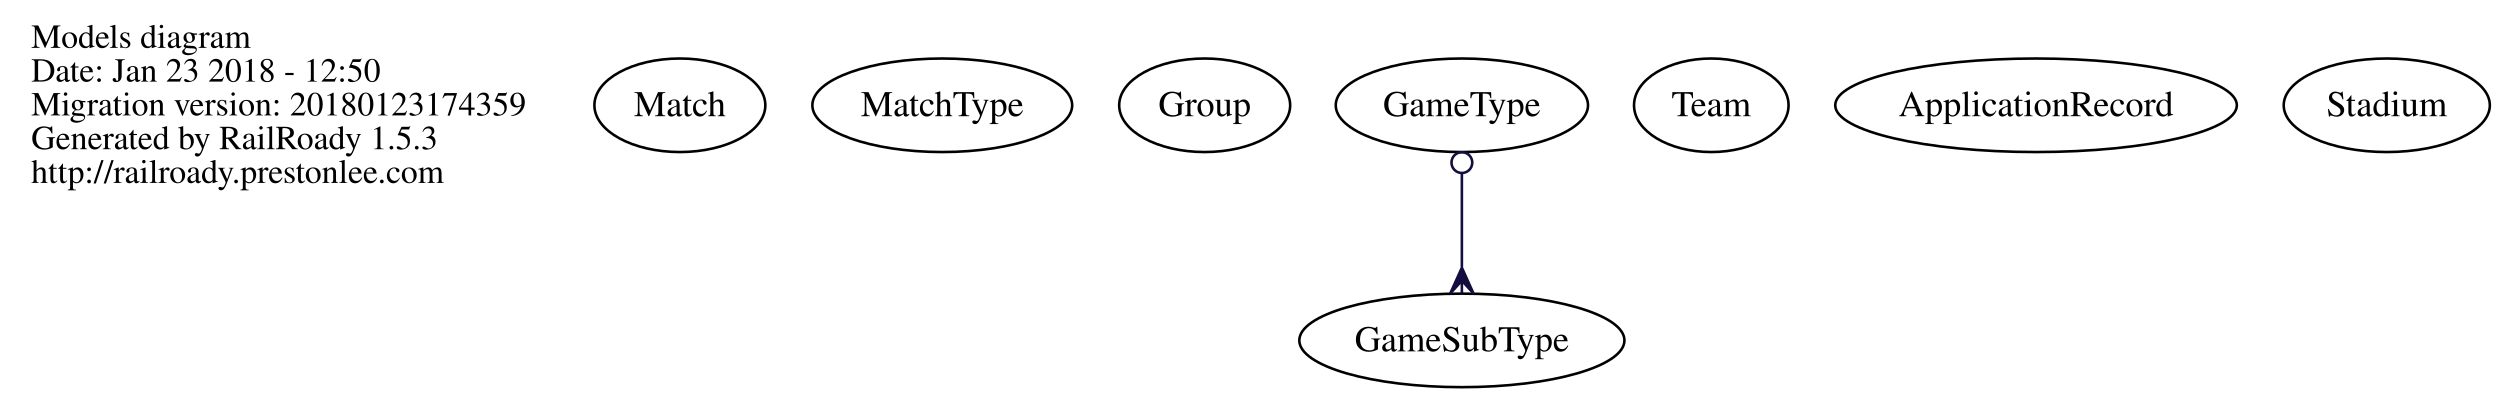
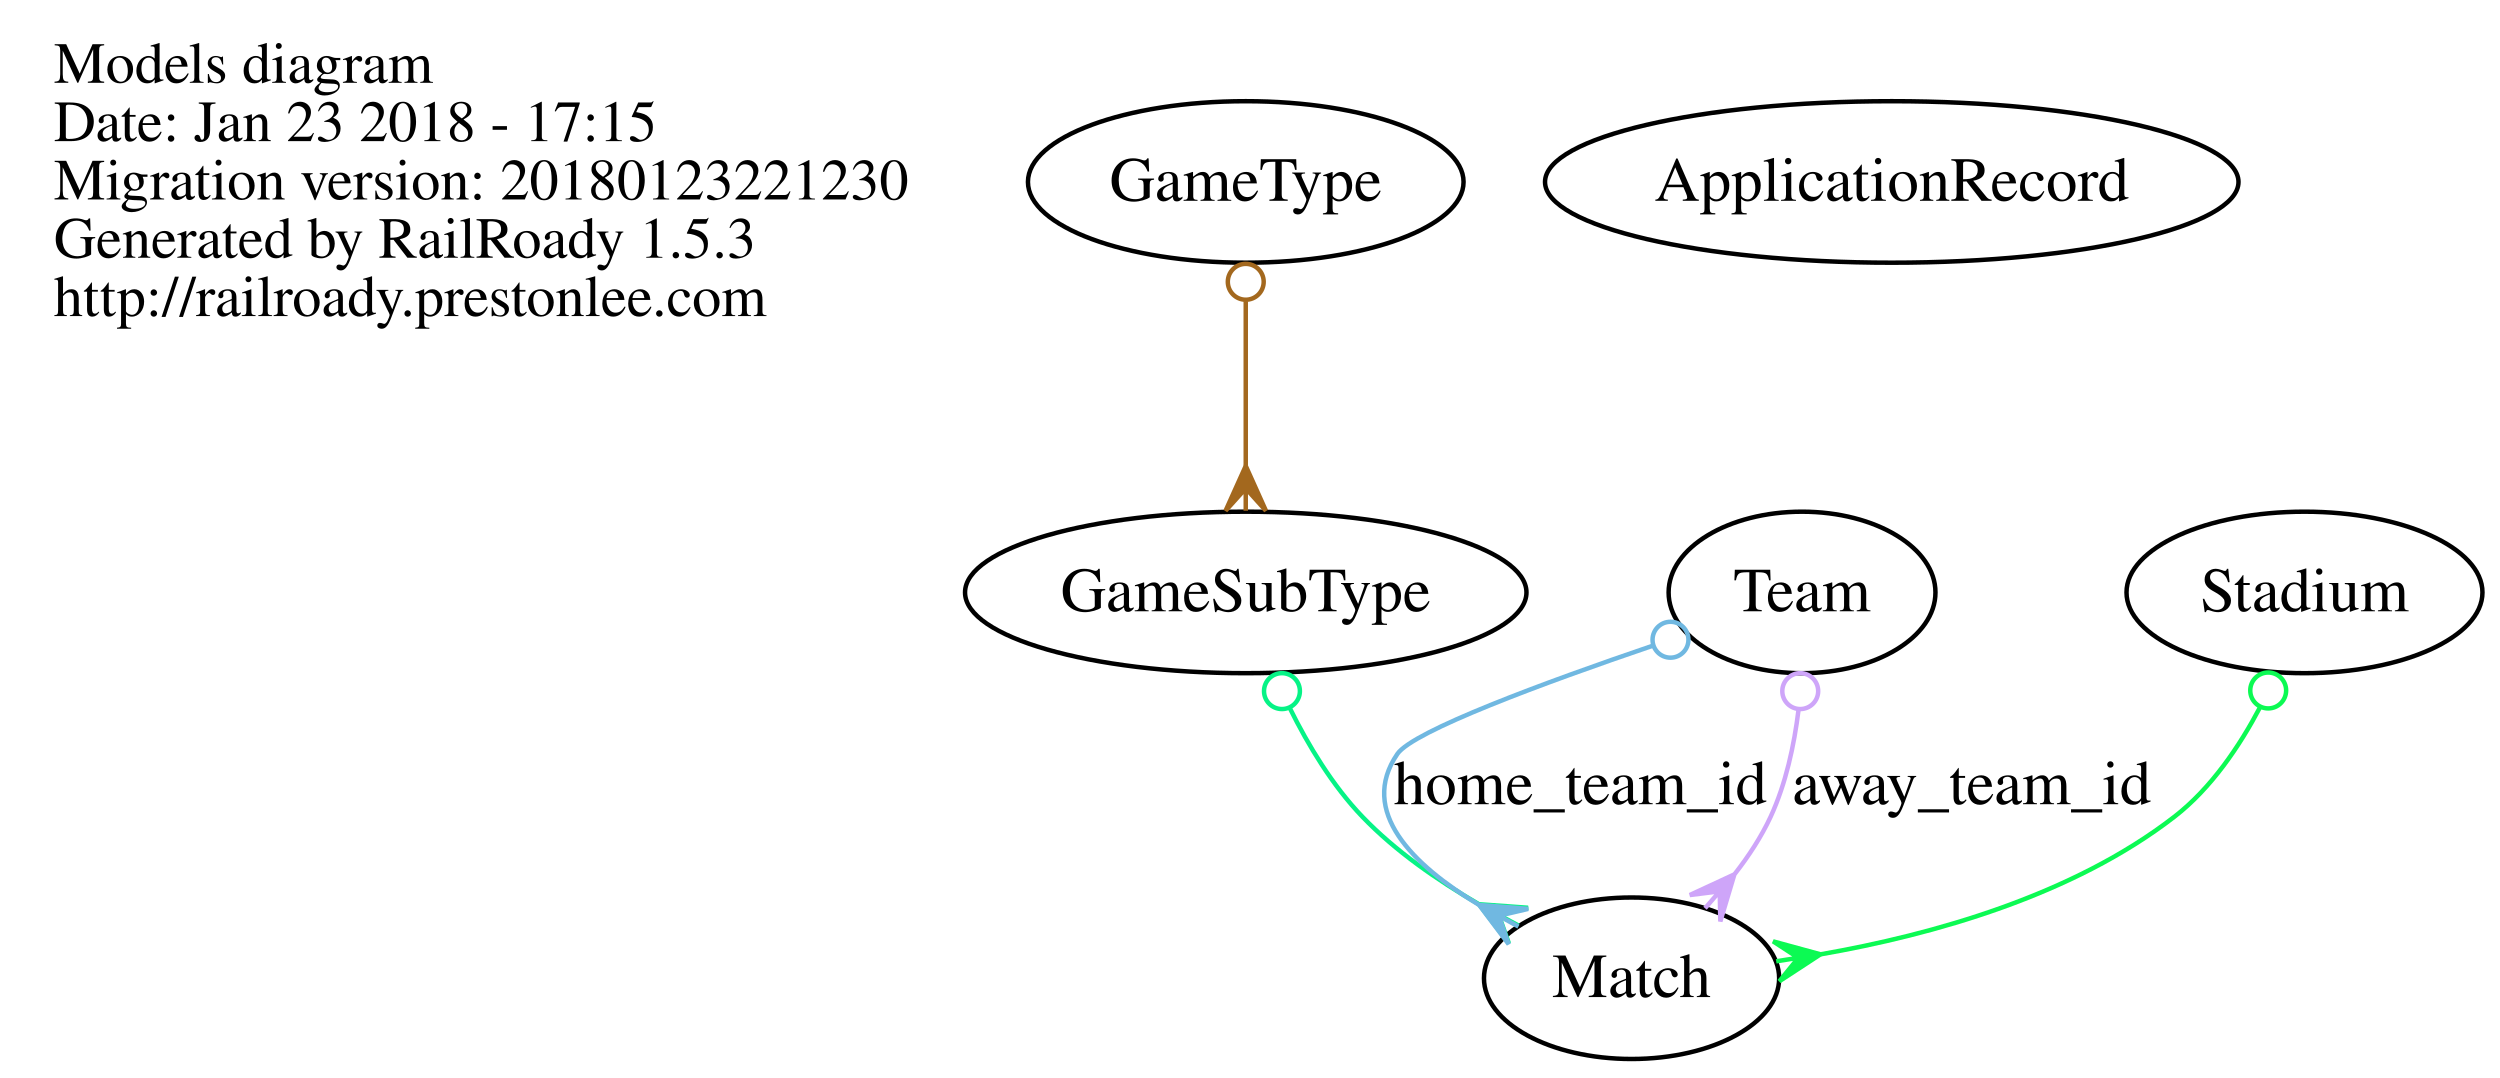
- <svg xmlns="http://www.w3.org/2000/svg" width="962pt" height="153pt" viewBox="0.00 0.00 962.27 153.00">
-   <g id="graph0" class="graph" transform="scale(1 1) rotate(0) translate(4 149)">
-     <polygon fill="none" stroke="none" points="-4,4 -4,-149 958.274,-149 958.274,4 -4,4" />
+ <svg xmlns="http://www.w3.org/2000/svg" width="557pt" height="240pt" viewBox="0.00 0.00 557.27 240.00">
+   <g id="graph0" class="graph" transform="scale(1 1) rotate(0) translate(4 236)">
+     <polygon fill="none" stroke="none" points="-4,4 -4,-236 553.274,-236 553.274,4 -4,4" />
    <g id="node1" class="node">
-       <text text-anchor="start" x="8" y="-130.6" font-family="Times,serif" font-size="13.00">Models diagram</text>
-       <text text-anchor="start" x="8" y="-117.6" font-family="Times,serif" font-size="13.00">Date: Jan 23 2018 - 12:50</text>
-       <text text-anchor="start" x="8" y="-104.6" font-family="Times,serif" font-size="13.00">Migration version: 20180123174359</text>
-       <text text-anchor="start" x="8" y="-91.6" font-family="Times,serif" font-size="13.00">Generated by RailRoady 1.5.3</text>
-       <text text-anchor="start" x="8" y="-78.6" font-family="Times,serif" font-size="13.00">http://railroady.prestonlee.com</text>
+       <text text-anchor="start" x="8" y="-217.6" font-family="Times,serif" font-size="13.00">Models diagram</text>
+       <text text-anchor="start" x="8" y="-204.6" font-family="Times,serif" font-size="13.00">Date: Jan 23 2018 - 17:15</text>
+       <text text-anchor="start" x="8" y="-191.6" font-family="Times,serif" font-size="13.00">Migration version: 20180123221230</text>
+       <text text-anchor="start" x="8" y="-178.6" font-family="Times,serif" font-size="13.00">Generated by RailRoady 1.5.3</text>
+       <text text-anchor="start" x="8" y="-165.6" font-family="Times,serif" font-size="13.00">http://railroady.prestonlee.com</text>
    </g>
    <g id="node2" class="node">
-       <ellipse fill="none" stroke="black" cx="257.688" cy="-108.5" rx="32.899" ry="18" />
-       <text text-anchor="middle" x="257.688" y="-104.3" font-family="Times,serif" font-size="14.00">Match</text>
+       <ellipse fill="none" stroke="black" cx="359.688" cy="-18" rx="32.899" ry="18" />
+       <text text-anchor="middle" x="359.688" y="-13.8" font-family="Times,serif" font-size="14.00">Match</text>
    </g>
    <g id="node3" class="node">
-       <ellipse fill="none" stroke="black" cx="358.688" cy="-108.5" rx="50.006" ry="18" />
-       <text text-anchor="middle" x="358.688" y="-104.3" font-family="Times,serif" font-size="14.00">MatchType</text>
+       <ellipse fill="none" stroke="black" cx="273.688" cy="-104" rx="62.574" ry="18" />
+       <text text-anchor="middle" x="273.688" y="-99.8" font-family="Times,serif" font-size="14.00">GameSubType</text>
+     </g>
+     <g id="edge1" class="edge">
+       <path fill="none" stroke="#06f386" d="M283.512,-78.208C287.641,-69.857 293.048,-60.913 299.688,-54 307.018,-46.368 316.373,-39.856 325.503,-34.593" />
+       <ellipse fill="none" stroke="#06f386" cx="281.758" cy="-82.005" rx="4" ry="4" />
+       <polygon fill="#06f386" stroke="#06f386" points="325.675,-34.5 336.612,-33.711 330.075,-32.125 334.475,-29.75 334.475,-29.75 334.475,-29.75 330.075,-32.125 332.337,-25.791 325.675,-34.5 325.675,-34.5" />
    </g>
    <g id="node4" class="node">
-       <ellipse fill="none" stroke="black" cx="459.688" cy="-108.5" rx="32.908" ry="18" />
-       <text text-anchor="middle" x="459.688" y="-104.3" font-family="Times,serif" font-size="14.00">Group</text>
+       <ellipse fill="none" stroke="black" cx="397.688" cy="-104" rx="29.741" ry="18" />
+       <text text-anchor="middle" x="397.688" y="-99.8" font-family="Times,serif" font-size="14.00">Team</text>
+     </g>
+     <g id="edge2" class="edge">
+       <path fill="none" stroke="#70b8e1" d="M364.493,-92.152C340.231,-83.89 310.977,-73.097 307.488,-68 298.742,-55.225 310.863,-43.282 325.617,-34.385" />
+       <ellipse fill="none" stroke="#70b8e1" cx="368.365" cy="-93.457" rx="4" ry="4" />
+       <polygon fill="#70b8e1" stroke="#70b8e1" points="325.708,-34.335 336.639,-33.459 330.089,-31.925 334.47,-29.516 334.47,-29.516 334.47,-29.516 330.089,-31.925 332.301,-25.573 325.708,-34.335 325.708,-34.335" />
+       <text text-anchor="middle" x="348.288" y="-56.8" font-family="Times,serif" font-size="14.00">home_team_id</text>
+     </g>
+     <g id="edge3" class="edge">
+       <path fill="none" stroke="#cea5f9" d="M396.901,-77.775C395.925,-69.885 394.08,-61.331 390.688,-54 388.623,-49.538 385.801,-45.229 382.694,-41.25" />
+       <ellipse fill="none" stroke="#cea5f9" cx="397.288" cy="-82.004" rx="4" ry="4" />
+       <polygon fill="#cea5f9" stroke="#cea5f9" points="382.617,-41.161 379.473,-30.655 379.344,-37.381 376.071,-33.601 376.071,-33.601 376.071,-33.601 379.344,-37.381 372.669,-36.547 382.617,-41.161 382.617,-41.161" />
+       <text text-anchor="middle" x="435.505" y="-56.8" font-family="Times,serif" font-size="14.00">away_team_id</text>
    </g>
    <g id="node5" class="node">
-       <ellipse fill="none" stroke="black" cx="558.688" cy="-18" rx="62.574" ry="18" />
-       <text text-anchor="middle" x="558.688" y="-13.8" font-family="Times,serif" font-size="14.00">GameSubType</text>
+       <ellipse fill="none" stroke="black" cx="273.688" cy="-195.5" rx="48.552" ry="18" />
+       <text text-anchor="middle" x="273.688" y="-191.3" font-family="Times,serif" font-size="14.00">GameType</text>
+     </g>
+     <g id="edge4" class="edge">
+       <path fill="none" stroke="#a3681e" d="M273.688,-168.903C273.688,-157.441 273.688,-143.914 273.688,-132.263" />
+       <ellipse fill="none" stroke="#a3681e" cx="273.688" cy="-173.243" rx="4" ry="4" />
+       <polygon fill="#a3681e" stroke="#a3681e" points="273.688,-132.204 278.188,-122.203 273.688,-127.204 273.688,-122.204 273.688,-122.204 273.688,-122.204 273.688,-127.204 269.188,-122.204 273.688,-132.204 273.688,-132.204" />
    </g>
    <g id="node6" class="node">
-       <ellipse fill="none" stroke="black" cx="654.688" cy="-108.5" rx="29.741" ry="18" />
-       <text text-anchor="middle" x="654.688" y="-104.3" font-family="Times,serif" font-size="14.00">Team</text>
+       <ellipse fill="none" stroke="black" cx="417.688" cy="-195.5" rx="77.292" ry="18" />
+       <text text-anchor="middle" x="417.688" y="-191.3" font-family="Times,serif" font-size="14.00">ApplicationRecord</text>
    </g>
    <g id="node7" class="node">
-       <ellipse fill="none" stroke="black" cx="558.688" cy="-108.5" rx="48.552" ry="18" />
-       <text text-anchor="middle" x="558.688" y="-104.3" font-family="Times,serif" font-size="14.00">GameType</text>
+       <ellipse fill="none" stroke="black" cx="509.688" cy="-104" rx="39.673" ry="18" />
+       <text text-anchor="middle" x="509.688" y="-99.8" font-family="Times,serif" font-size="14.00">Stadium</text>
    </g>
-     <g id="edge1" class="edge">
-       <path fill="none" stroke="#120e40" d="M558.688,-82.189C558.688,-70.971 558.688,-57.752 558.688,-46.311" />
-       <ellipse fill="none" stroke="#120e40" cx="558.688" cy="-86.436" rx="4" ry="4" />
-       <polygon fill="#120e40" stroke="#120e40" points="558.688,-46.011 563.188,-36.011 558.688,-41.011 558.688,-36.011 558.688,-36.011 558.688,-36.011 558.688,-41.011 554.188,-36.011 558.688,-46.011 558.688,-46.011" />
-     </g>
-     <g id="node8" class="node">
-       <ellipse fill="none" stroke="black" cx="779.688" cy="-108.5" rx="77.292" ry="18" />
-       <text text-anchor="middle" x="779.688" y="-104.3" font-family="Times,serif" font-size="14.00">ApplicationRecord</text>
-     </g>
-     <g id="node9" class="node">
-       <ellipse fill="none" stroke="black" cx="914.688" cy="-108.5" rx="39.673" ry="18" />
-       <text text-anchor="middle" x="914.688" y="-104.3" font-family="Times,serif" font-size="14.00">Stadium</text>
+     <g id="edge5" class="edge">
+       <path fill="none" stroke="#0cfa53" d="M499.845,-78.522C495.209,-69.685 488.869,-60.337 480.688,-54 458.046,-36.465 426.906,-27.711 401.886,-23.343" />
+       <ellipse fill="none" stroke="#0cfa53" cx="501.599" cy="-82.147" rx="4" ry="4" />
+       <polygon fill="#0cfa53" stroke="#0cfa53" points="401.81,-23.331 392.631,-17.33 396.871,-22.553 391.932,-21.776 391.932,-21.776 391.932,-21.776 396.871,-22.553 391.232,-26.221 401.81,-23.331 401.81,-23.331" />
    </g>
  </g>
</svg>
